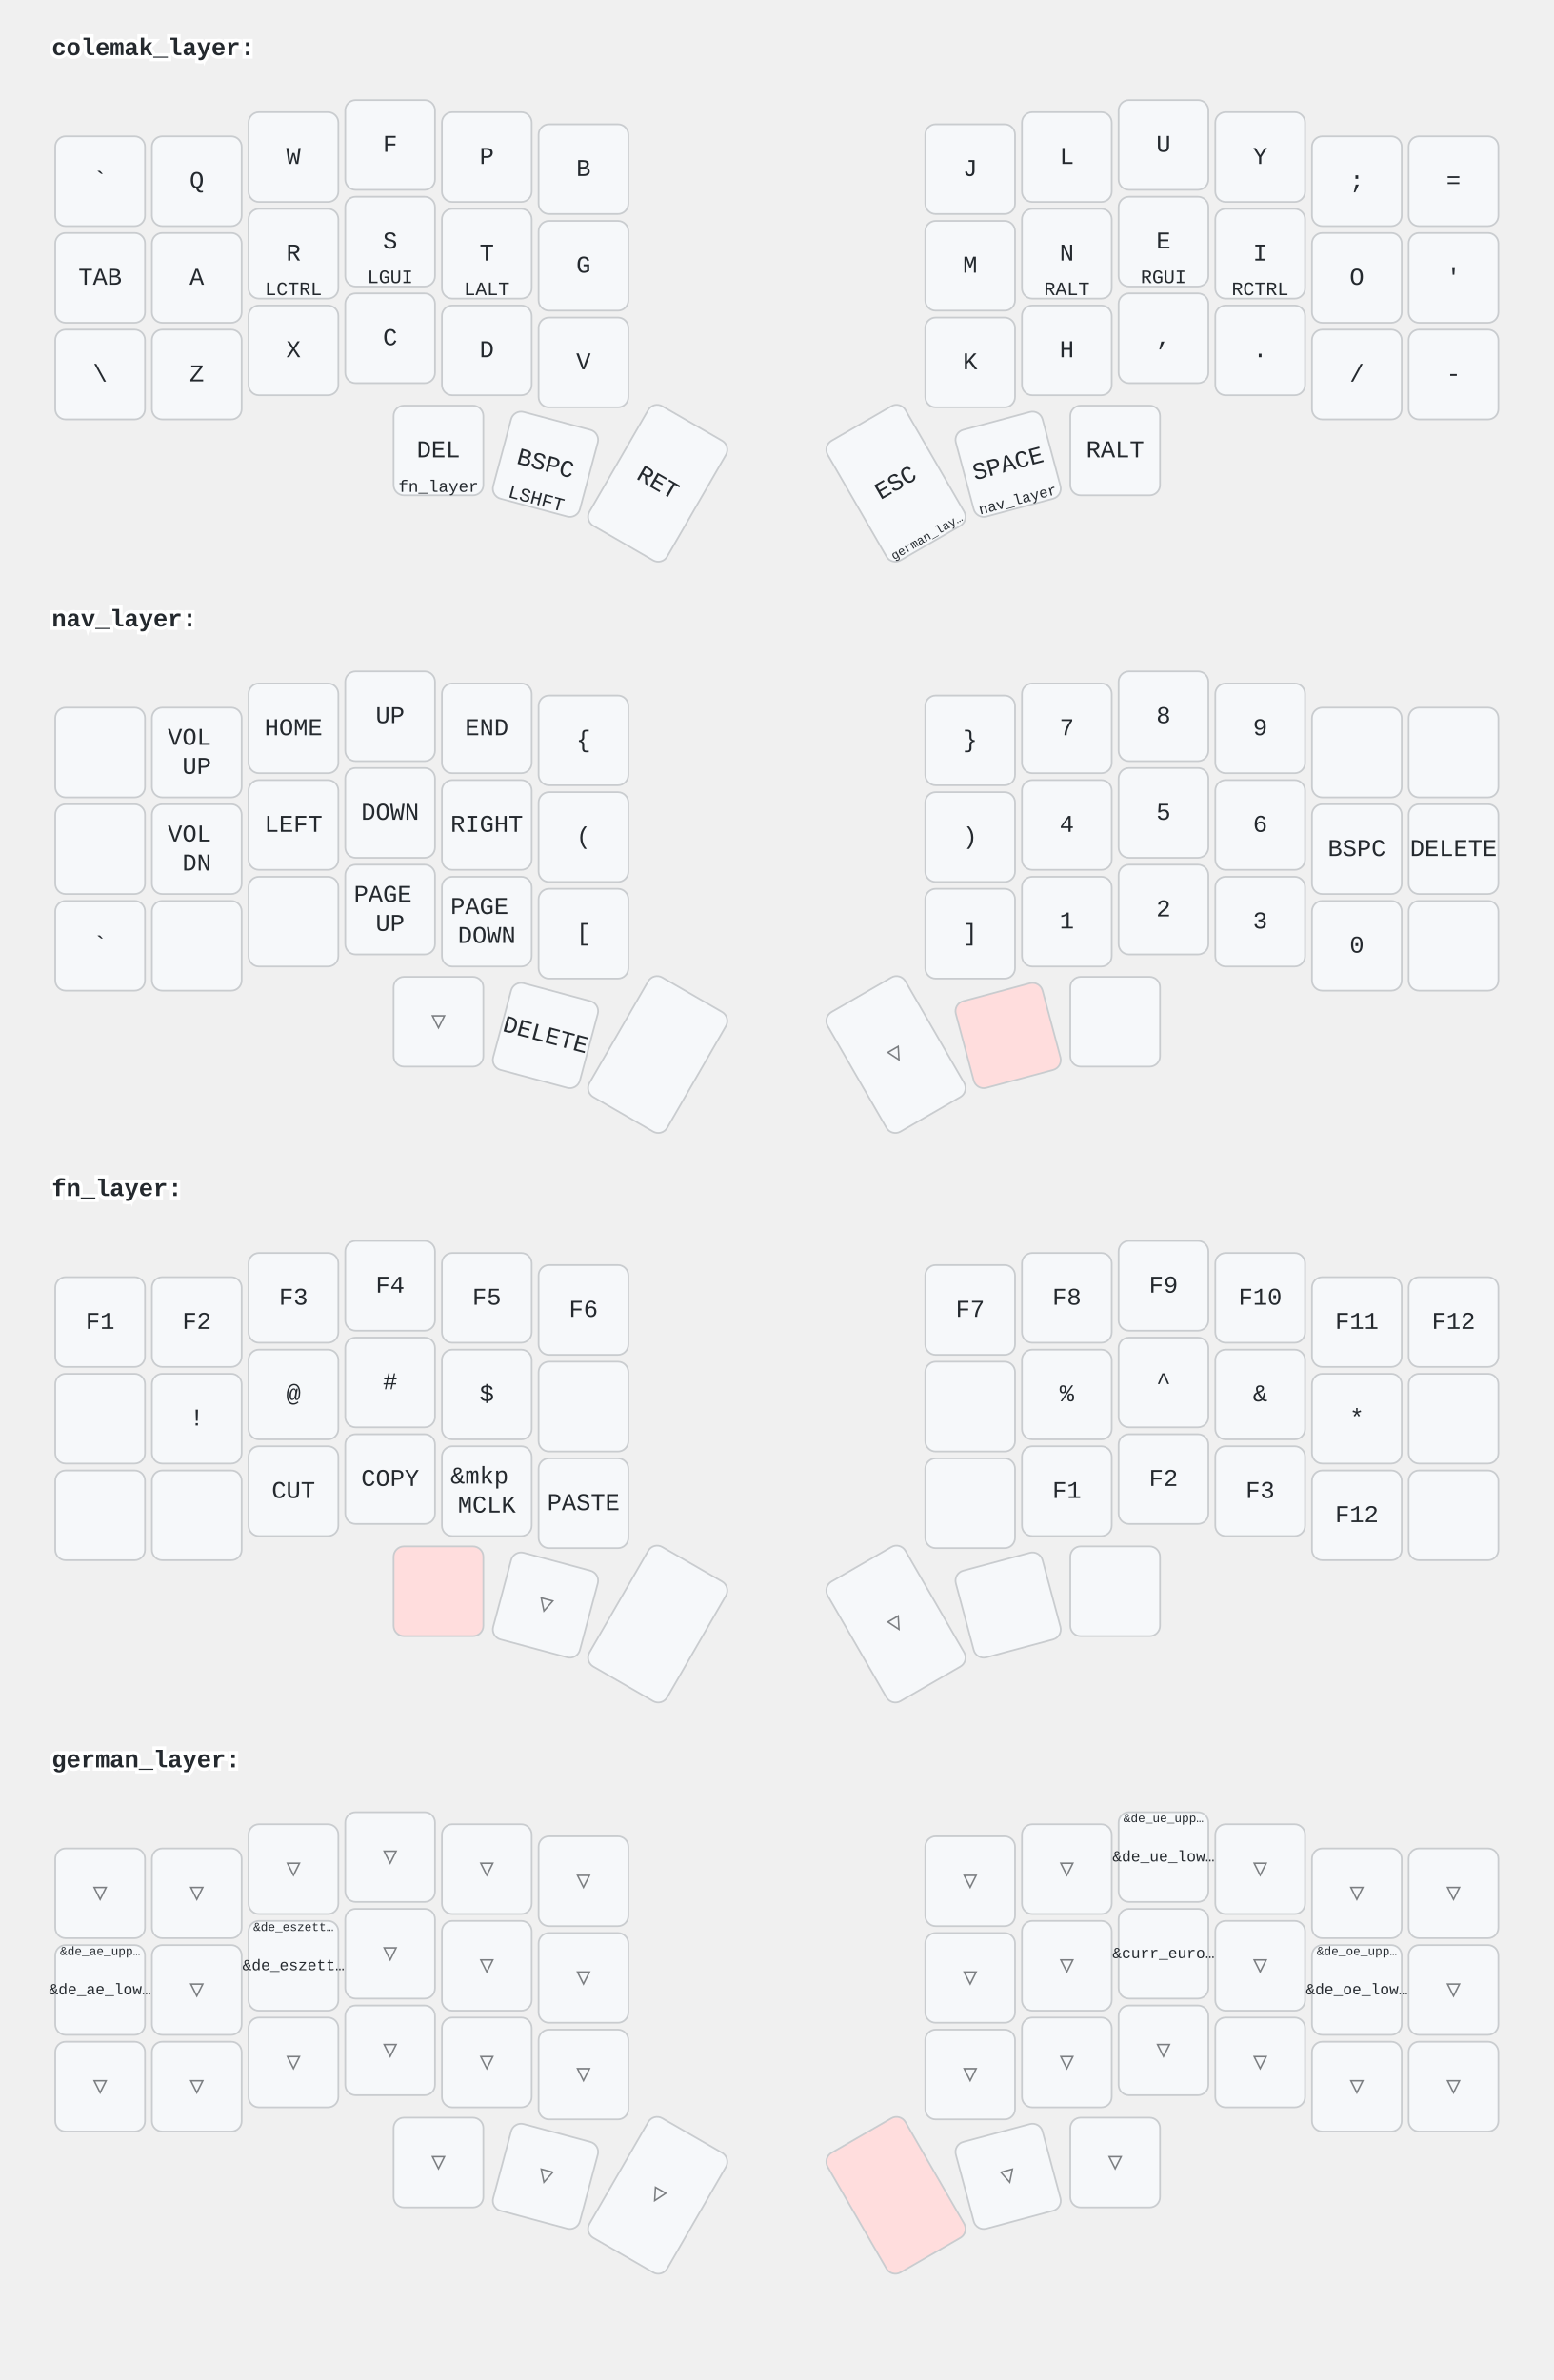
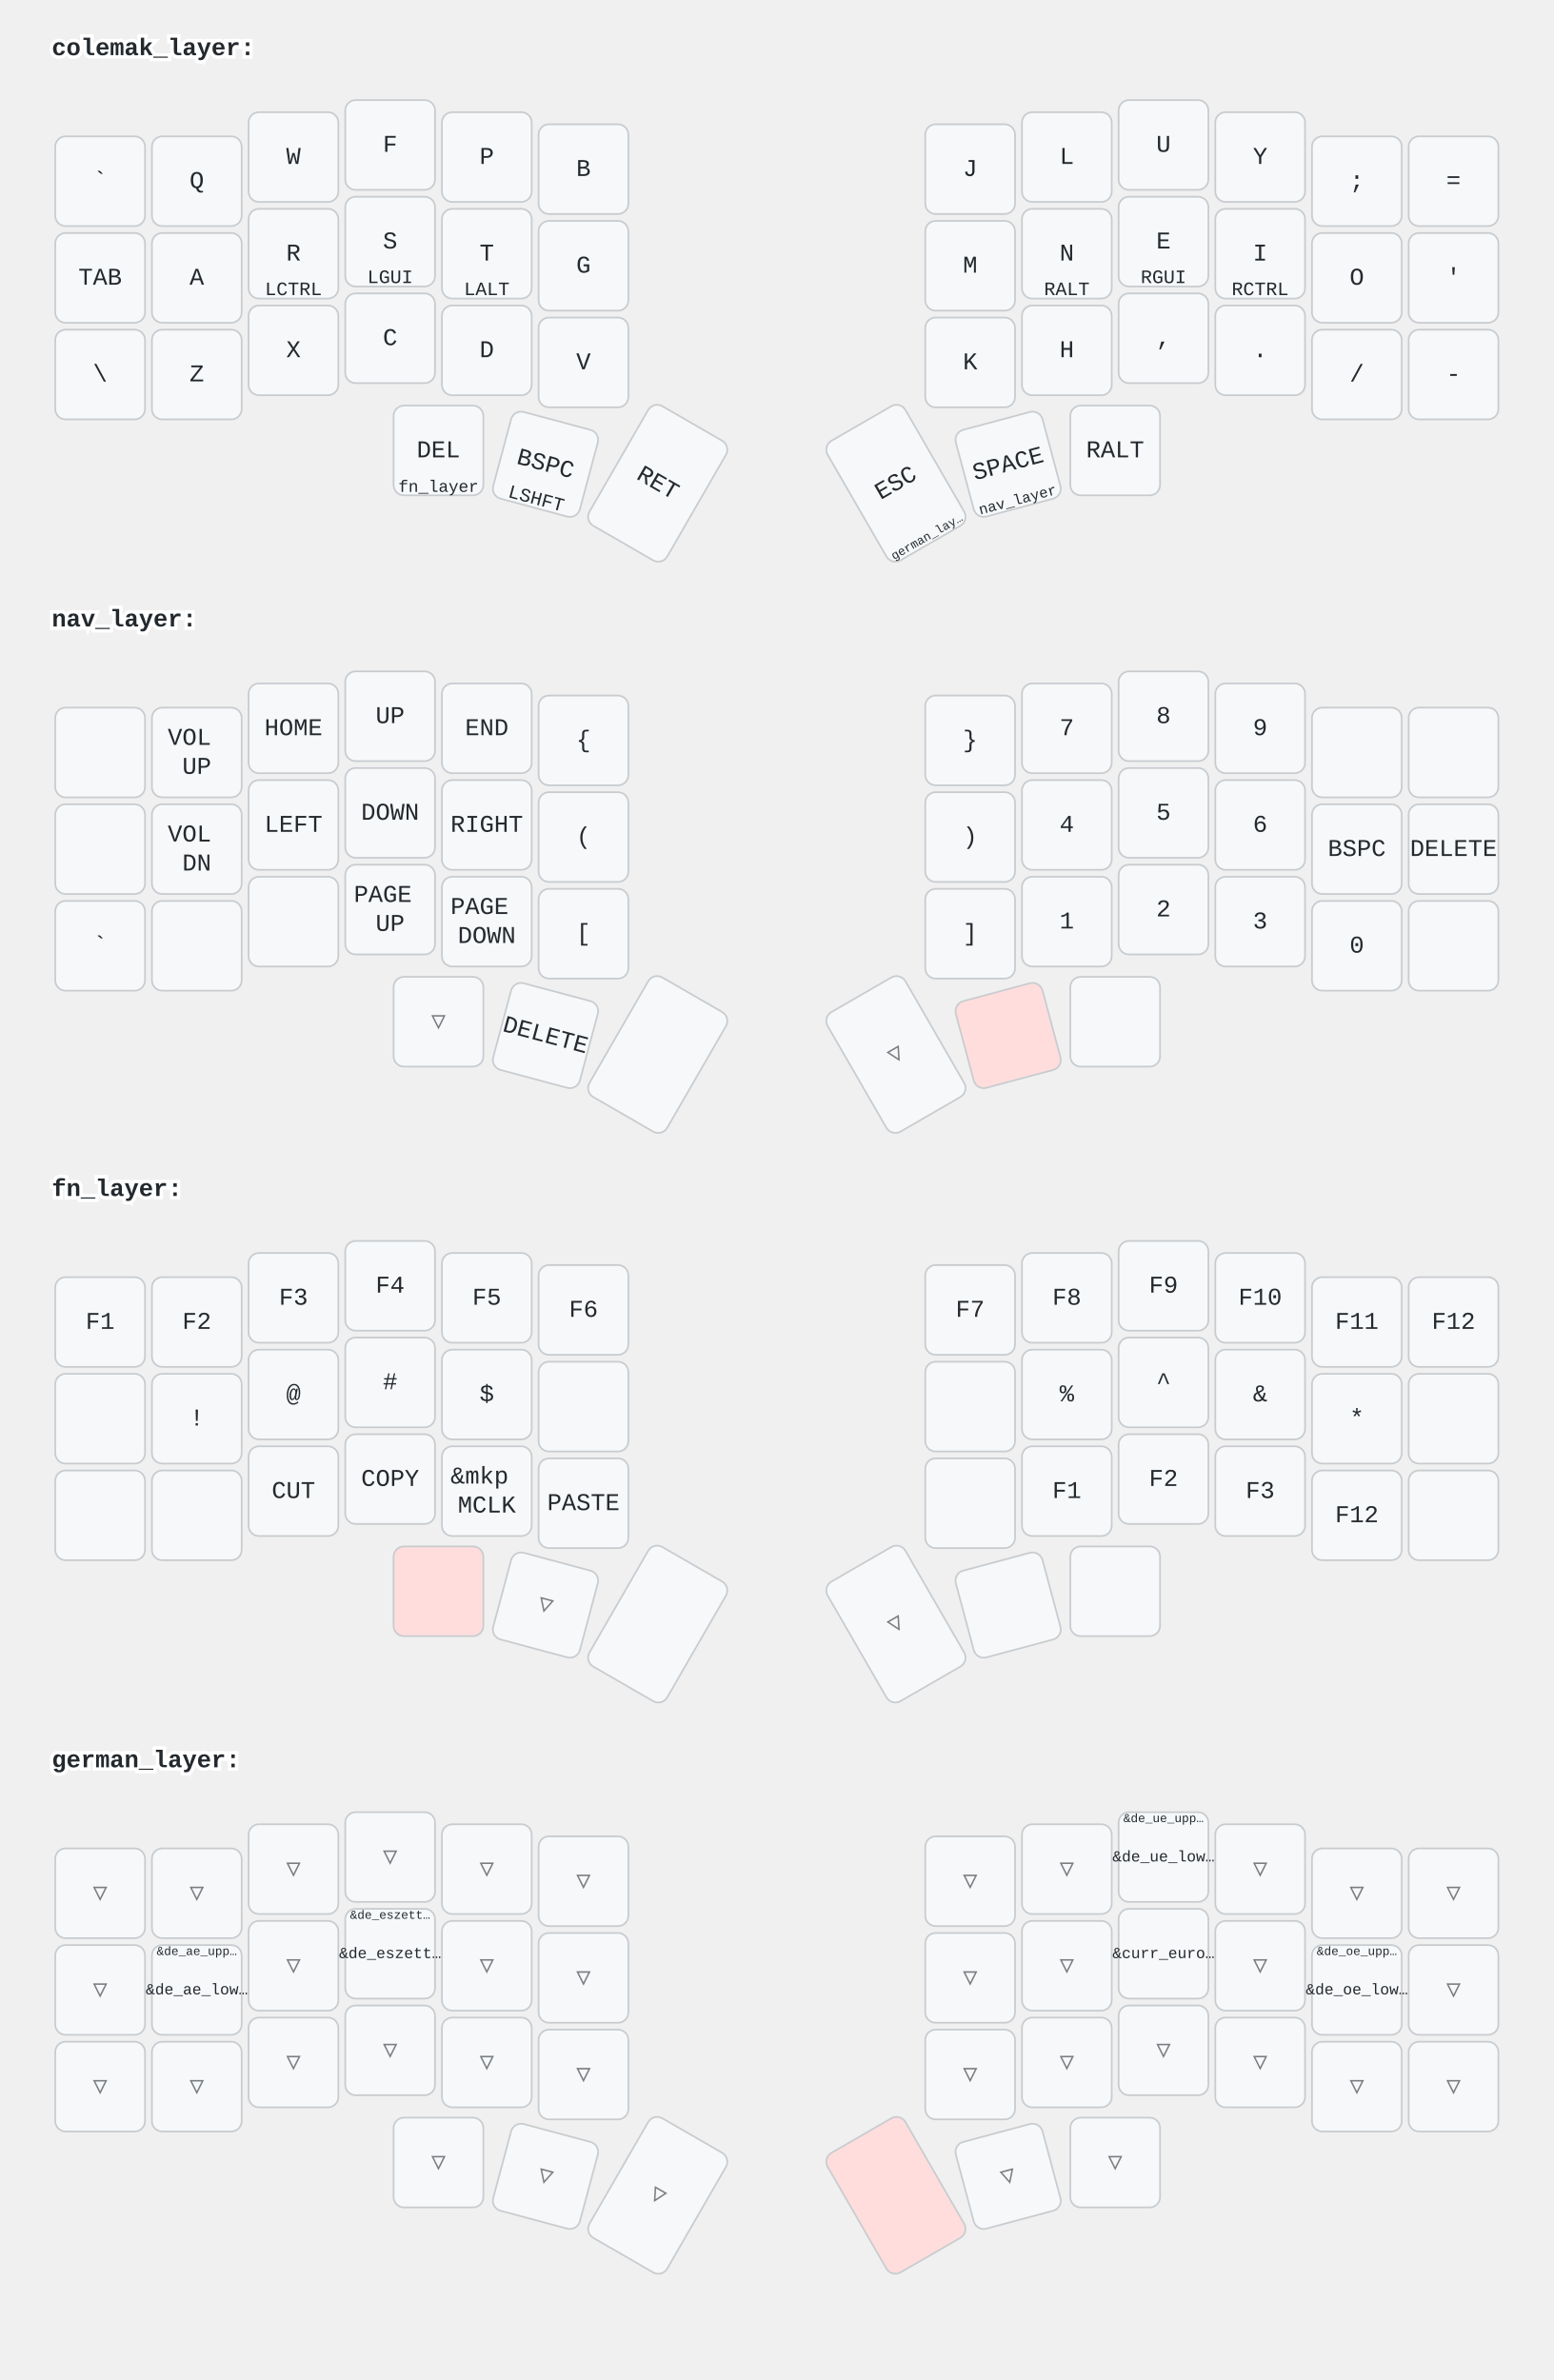
<svg xmlns="http://www.w3.org/2000/svg" width="900" height="1379" viewBox="0 0 900 1379" class="keymap">
  <style>/* inherit to force styles through use tags */
svg path {
    fill: inherit;
}

/* font and background color specifications */
svg.keymap {
    font-family: SFMono-Regular,Consolas,Liberation Mono,Menlo,monospace;
    font-size: 14px;
    font-kerning: normal;
    text-rendering: optimizeLegibility;
    fill: #24292e;
}

/* default key styling */
rect.key {
    fill: #f6f8fa;
}

rect.key, rect.combo {
    stroke: #c9cccf;
    stroke-width: 1;
}

/* default key side styling, only used is draw_key_sides is set */
rect.side {
    filter: brightness(90%);
}

/* color accent for combo boxes */
rect.combo, rect.combo-separate {
    fill: #cdf;
}

/* color accent for held keys */
rect.held, rect.combo.held {
    fill: #fdd;
}

/* color accent for ghost (optional) keys */
rect.ghost, rect.combo.ghost {
    stroke-dasharray: 4, 4;
    stroke-width: 2;
}

text {
    text-anchor: middle;
    dominant-baseline: middle;
}

/* styling for layer labels */
text.label {
    font-weight: bold;
    text-anchor: start;
    stroke: white;
    stroke-width: 4;
    paint-order: stroke;
}

/* styling for optional footer */
text.footer {
    text-anchor: end;
    dominant-baseline: auto;
    stroke: white;
    stroke-width: 4;
    paint-order: stroke;
}

/* styling for combo tap, and key hold/shifted label text */
text.combo, text.hold, text.shifted {
    font-size: 11px;
}

text.hold {
    text-anchor: middle;
    dominant-baseline: auto;
}

text.shifted {
    text-anchor: middle;
    dominant-baseline: hanging;
}

text.layer-activator {
    text-decoration: underline;
}

/* styling for hold/shifted label text in combo box */
text.combo.hold, text.combo.shifted {
    font-size: 8px;
}

/* lighter symbol for transparent keys */
text.trans {
    fill: #7b7e81;
}

/* styling for combo dendrons */
path.combo {
    stroke-width: 1;
    stroke: gray;
    fill: none;
}

/* Start Tabler Icons Cleanup */
/* cannot use height/width with glyphs */
.icon-tabler &gt; path {
    fill: inherit;
    stroke: inherit;
    stroke-width: 2;
}
/* hide tabler's default box */
.icon-tabler &gt; path[stroke="none"][fill="none"] {
    visibility: hidden;
}
/* End Tabler Icons Cleanup */
</style>
  <g transform="translate(30, 0)" class="layer-colemak_layer">
    <text x="0" y="28" class="label" id="colemak_layer">colemak_layer:</text>
    <g transform="translate(0, 56)">
      <g transform="translate(28, 49)" class="key keypos-0">
        <rect rx="6" ry="6" x="-26" y="-26" width="52" height="52" class="key" />
        <text x="0" y="0" class="key tap">`</text>
      </g>
      <g transform="translate(84, 49)" class="key keypos-1">
        <rect rx="6" ry="6" x="-26" y="-26" width="52" height="52" class="key" />
        <text x="0" y="0" class="key tap">Q</text>
      </g>
      <g transform="translate(140, 35)" class="key keypos-2">
        <rect rx="6" ry="6" x="-26" y="-26" width="52" height="52" class="key" />
        <text x="0" y="0" class="key tap">W</text>
      </g>
      <g transform="translate(196, 28)" class="key keypos-3">
        <rect rx="6" ry="6" x="-26" y="-26" width="52" height="52" class="key" />
        <text x="0" y="0" class="key tap">F</text>
      </g>
      <g transform="translate(252, 35)" class="key keypos-4">
        <rect rx="6" ry="6" x="-26" y="-26" width="52" height="52" class="key" />
        <text x="0" y="0" class="key tap">P</text>
      </g>
      <g transform="translate(308, 42)" class="key keypos-5">
        <rect rx="6" ry="6" x="-26" y="-26" width="52" height="52" class="key" />
        <text x="0" y="0" class="key tap">B</text>
      </g>
      <g transform="translate(532, 42)" class="key keypos-6">
        <rect rx="6" ry="6" x="-26" y="-26" width="52" height="52" class="key" />
        <text x="0" y="0" class="key tap">J</text>
      </g>
      <g transform="translate(588, 35)" class="key keypos-7">
        <rect rx="6" ry="6" x="-26" y="-26" width="52" height="52" class="key" />
        <text x="0" y="0" class="key tap">L</text>
      </g>
      <g transform="translate(644, 28)" class="key keypos-8">
        <rect rx="6" ry="6" x="-26" y="-26" width="52" height="52" class="key" />
        <text x="0" y="0" class="key tap">U</text>
      </g>
      <g transform="translate(700, 35)" class="key keypos-9">
        <rect rx="6" ry="6" x="-26" y="-26" width="52" height="52" class="key" />
        <text x="0" y="0" class="key tap">Y</text>
      </g>
      <g transform="translate(756, 49)" class="key keypos-10">
        <rect rx="6" ry="6" x="-26" y="-26" width="52" height="52" class="key" />
        <text x="0" y="0" class="key tap">;</text>
      </g>
      <g transform="translate(812, 49)" class="key keypos-11">
        <rect rx="6" ry="6" x="-26" y="-26" width="52" height="52" class="key" />
        <text x="0" y="0" class="key tap">=</text>
      </g>
      <g transform="translate(28, 105)" class="key keypos-12">
        <rect rx="6" ry="6" x="-26" y="-26" width="52" height="52" class="key" />
        <text x="0" y="0" class="key tap">TAB</text>
      </g>
      <g transform="translate(84, 105)" class="key keypos-13">
        <rect rx="6" ry="6" x="-26" y="-26" width="52" height="52" class="key" />
        <text x="0" y="0" class="key tap">A</text>
      </g>
      <g transform="translate(140, 91)" class="key keypos-14">
        <rect rx="6" ry="6" x="-26" y="-26" width="52" height="52" class="key" />
        <text x="0" y="0" class="key tap">R</text>
        <text x="0" y="24" class="key hold">LCTRL</text>
      </g>
      <g transform="translate(196, 84)" class="key keypos-15">
        <rect rx="6" ry="6" x="-26" y="-26" width="52" height="52" class="key" />
        <text x="0" y="0" class="key tap">S</text>
        <text x="0" y="24" class="key hold">LGUI</text>
      </g>
      <g transform="translate(252, 91)" class="key keypos-16">
        <rect rx="6" ry="6" x="-26" y="-26" width="52" height="52" class="key" />
        <text x="0" y="0" class="key tap">T</text>
        <text x="0" y="24" class="key hold">LALT</text>
      </g>
      <g transform="translate(308, 98)" class="key keypos-17">
        <rect rx="6" ry="6" x="-26" y="-26" width="52" height="52" class="key" />
        <text x="0" y="0" class="key tap">G</text>
      </g>
      <g transform="translate(532, 98)" class="key keypos-18">
        <rect rx="6" ry="6" x="-26" y="-26" width="52" height="52" class="key" />
        <text x="0" y="0" class="key tap">M</text>
      </g>
      <g transform="translate(588, 91)" class="key keypos-19">
        <rect rx="6" ry="6" x="-26" y="-26" width="52" height="52" class="key" />
        <text x="0" y="0" class="key tap">N</text>
        <text x="0" y="24" class="key hold">RALT</text>
      </g>
      <g transform="translate(644, 84)" class="key keypos-20">
        <rect rx="6" ry="6" x="-26" y="-26" width="52" height="52" class="key" />
        <text x="0" y="0" class="key tap">E</text>
        <text x="0" y="24" class="key hold">RGUI</text>
      </g>
      <g transform="translate(700, 91)" class="key keypos-21">
        <rect rx="6" ry="6" x="-26" y="-26" width="52" height="52" class="key" />
        <text x="0" y="0" class="key tap">I</text>
        <text x="0" y="24" class="key hold">RCTRL</text>
      </g>
      <g transform="translate(756, 105)" class="key keypos-22">
        <rect rx="6" ry="6" x="-26" y="-26" width="52" height="52" class="key" />
        <text x="0" y="0" class="key tap">O</text>
      </g>
      <g transform="translate(812, 105)" class="key keypos-23">
        <rect rx="6" ry="6" x="-26" y="-26" width="52" height="52" class="key" />
        <text x="0" y="0" class="key tap">'</text>
      </g>
      <g transform="translate(28, 161)" class="key keypos-24">
        <rect rx="6" ry="6" x="-26" y="-26" width="52" height="52" class="key" />
        <text x="0" y="0" class="key tap">\</text>
      </g>
      <g transform="translate(84, 161)" class="key keypos-25">
        <rect rx="6" ry="6" x="-26" y="-26" width="52" height="52" class="key" />
        <text x="0" y="0" class="key tap">Z</text>
      </g>
      <g transform="translate(140, 147)" class="key keypos-26">
        <rect rx="6" ry="6" x="-26" y="-26" width="52" height="52" class="key" />
        <text x="0" y="0" class="key tap">X</text>
      </g>
      <g transform="translate(196, 140)" class="key keypos-27">
        <rect rx="6" ry="6" x="-26" y="-26" width="52" height="52" class="key" />
        <text x="0" y="0" class="key tap">C</text>
      </g>
      <g transform="translate(252, 147)" class="key keypos-28">
        <rect rx="6" ry="6" x="-26" y="-26" width="52" height="52" class="key" />
        <text x="0" y="0" class="key tap">D</text>
      </g>
      <g transform="translate(308, 154)" class="key keypos-29">
        <rect rx="6" ry="6" x="-26" y="-26" width="52" height="52" class="key" />
        <text x="0" y="0" class="key tap">V</text>
      </g>
      <g transform="translate(532, 154)" class="key keypos-30">
        <rect rx="6" ry="6" x="-26" y="-26" width="52" height="52" class="key" />
        <text x="0" y="0" class="key tap">K</text>
      </g>
      <g transform="translate(588, 147)" class="key keypos-31">
        <rect rx="6" ry="6" x="-26" y="-26" width="52" height="52" class="key" />
        <text x="0" y="0" class="key tap">H</text>
      </g>
      <g transform="translate(644, 140)" class="key keypos-32">
        <rect rx="6" ry="6" x="-26" y="-26" width="52" height="52" class="key" />
        <text x="0" y="0" class="key tap">,</text>
      </g>
      <g transform="translate(700, 147)" class="key keypos-33">
        <rect rx="6" ry="6" x="-26" y="-26" width="52" height="52" class="key" />
        <text x="0" y="0" class="key tap">.</text>
      </g>
      <g transform="translate(756, 161)" class="key keypos-34">
        <rect rx="6" ry="6" x="-26" y="-26" width="52" height="52" class="key" />
        <text x="0" y="0" class="key tap">/</text>
      </g>
      <g transform="translate(812, 161)" class="key keypos-35">
        <rect rx="6" ry="6" x="-26" y="-26" width="52" height="52" class="key" />
        <text x="0" y="0" class="key tap">-</text>
      </g>
      <g transform="translate(224, 205)" class="key keypos-36">
        <rect rx="6" ry="6" x="-26" y="-26" width="52" height="52" class="key" />
        <text x="0" y="0" class="key tap">DEL</text>
        <a href="#fn_layer">
          <text x="0" y="24" class="key hold layer-activator">
            <tspan style="font-size: 88%">fn_layer</tspan>
          </text>
        </a>
      </g>
      <g transform="translate(286, 213) rotate(15.0)" class="key keypos-37">
        <rect rx="6" ry="6" x="-26" y="-26" width="52" height="52" class="key" />
        <text x="0" y="0" class="key tap">BSPC</text>
        <text x="0" y="24" class="key hold">LSHFT</text>
      </g>
      <g transform="translate(351, 224) rotate(30.0)" class="key keypos-38">
        <rect rx="6" ry="6" x="-26" y="-40" width="52" height="80" class="key" />
        <text x="0" y="0" class="key tap">RET</text>
      </g>
      <g transform="translate(489, 224) rotate(-30.0)" class="key keypos-39">
        <rect rx="6" ry="6" x="-26" y="-40" width="52" height="80" class="key" />
        <text x="0" y="0" class="key tap">ESC</text>
        <a href="#german_layer">
          <text x="0" y="38" class="key hold layer-activator">
            <tspan style="font-size: 64%">german_lay…</tspan>
          </text>
        </a>
      </g>
      <g transform="translate(554, 213) rotate(-15.0)" class="key keypos-40">
        <rect rx="6" ry="6" x="-26" y="-26" width="52" height="52" class="key" />
        <text x="0" y="0" class="key tap">SPACE</text>
        <a href="#nav_layer">
          <text x="0" y="24" class="key hold layer-activator">
            <tspan style="font-size: 78%">nav_layer</tspan>
          </text>
        </a>
      </g>
      <g transform="translate(616, 205)" class="key keypos-41">
        <rect rx="6" ry="6" x="-26" y="-26" width="52" height="52" class="key" />
        <text x="0" y="0" class="key tap">RALT</text>
      </g>
    </g>
  </g>
  <g transform="translate(30, 331)" class="layer-nav_layer">
    <text x="0" y="28" class="label" id="nav_layer">nav_layer:</text>
    <g transform="translate(0, 56)">
      <g transform="translate(28, 49)" class="key keypos-0">
        <rect rx="6" ry="6" x="-26" y="-26" width="52" height="52" class="key" />
      </g>
      <g transform="translate(84, 49)" class="key keypos-1">
        <rect rx="6" ry="6" x="-26" y="-26" width="52" height="52" class="key" />
        <text x="0" y="0" class="key tap">
          <tspan x="0" dy="-0.6em">VOL</tspan>
          <tspan x="0" dy="1.2em">UP</tspan>
        </text>
      </g>
      <g transform="translate(140, 35)" class="key keypos-2">
        <rect rx="6" ry="6" x="-26" y="-26" width="52" height="52" class="key" />
        <text x="0" y="0" class="key tap">HOME</text>
      </g>
      <g transform="translate(196, 28)" class="key keypos-3">
        <rect rx="6" ry="6" x="-26" y="-26" width="52" height="52" class="key" />
        <text x="0" y="0" class="key tap">UP</text>
      </g>
      <g transform="translate(252, 35)" class="key keypos-4">
        <rect rx="6" ry="6" x="-26" y="-26" width="52" height="52" class="key" />
        <text x="0" y="0" class="key tap">END</text>
      </g>
      <g transform="translate(308, 42)" class="key keypos-5">
        <rect rx="6" ry="6" x="-26" y="-26" width="52" height="52" class="key" />
        <text x="0" y="0" class="key tap">{</text>
      </g>
      <g transform="translate(532, 42)" class="key keypos-6">
        <rect rx="6" ry="6" x="-26" y="-26" width="52" height="52" class="key" />
        <text x="0" y="0" class="key tap">}</text>
      </g>
      <g transform="translate(588, 35)" class="key keypos-7">
        <rect rx="6" ry="6" x="-26" y="-26" width="52" height="52" class="key" />
        <text x="0" y="0" class="key tap">7</text>
      </g>
      <g transform="translate(644, 28)" class="key keypos-8">
        <rect rx="6" ry="6" x="-26" y="-26" width="52" height="52" class="key" />
        <text x="0" y="0" class="key tap">8</text>
      </g>
      <g transform="translate(700, 35)" class="key keypos-9">
        <rect rx="6" ry="6" x="-26" y="-26" width="52" height="52" class="key" />
        <text x="0" y="0" class="key tap">9</text>
      </g>
      <g transform="translate(756, 49)" class="key keypos-10">
        <rect rx="6" ry="6" x="-26" y="-26" width="52" height="52" class="key" />
      </g>
      <g transform="translate(812, 49)" class="key keypos-11">
        <rect rx="6" ry="6" x="-26" y="-26" width="52" height="52" class="key" />
      </g>
      <g transform="translate(28, 105)" class="key keypos-12">
        <rect rx="6" ry="6" x="-26" y="-26" width="52" height="52" class="key" />
      </g>
      <g transform="translate(84, 105)" class="key keypos-13">
        <rect rx="6" ry="6" x="-26" y="-26" width="52" height="52" class="key" />
        <text x="0" y="0" class="key tap">
          <tspan x="0" dy="-0.6em">VOL</tspan>
          <tspan x="0" dy="1.2em">DN</tspan>
        </text>
      </g>
      <g transform="translate(140, 91)" class="key keypos-14">
        <rect rx="6" ry="6" x="-26" y="-26" width="52" height="52" class="key" />
        <text x="0" y="0" class="key tap">LEFT</text>
      </g>
      <g transform="translate(196, 84)" class="key keypos-15">
        <rect rx="6" ry="6" x="-26" y="-26" width="52" height="52" class="key" />
        <text x="0" y="0" class="key tap">DOWN</text>
      </g>
      <g transform="translate(252, 91)" class="key keypos-16">
        <rect rx="6" ry="6" x="-26" y="-26" width="52" height="52" class="key" />
        <text x="0" y="0" class="key tap">RIGHT</text>
      </g>
      <g transform="translate(308, 98)" class="key keypos-17">
        <rect rx="6" ry="6" x="-26" y="-26" width="52" height="52" class="key" />
        <text x="0" y="0" class="key tap">(</text>
      </g>
      <g transform="translate(532, 98)" class="key keypos-18">
        <rect rx="6" ry="6" x="-26" y="-26" width="52" height="52" class="key" />
        <text x="0" y="0" class="key tap">)</text>
      </g>
      <g transform="translate(588, 91)" class="key keypos-19">
        <rect rx="6" ry="6" x="-26" y="-26" width="52" height="52" class="key" />
        <text x="0" y="0" class="key tap">4</text>
      </g>
      <g transform="translate(644, 84)" class="key keypos-20">
        <rect rx="6" ry="6" x="-26" y="-26" width="52" height="52" class="key" />
        <text x="0" y="0" class="key tap">5</text>
      </g>
      <g transform="translate(700, 91)" class="key keypos-21">
        <rect rx="6" ry="6" x="-26" y="-26" width="52" height="52" class="key" />
        <text x="0" y="0" class="key tap">6</text>
      </g>
      <g transform="translate(756, 105)" class="key keypos-22">
        <rect rx="6" ry="6" x="-26" y="-26" width="52" height="52" class="key" />
        <text x="0" y="0" class="key tap">BSPC</text>
      </g>
      <g transform="translate(812, 105)" class="key keypos-23">
        <rect rx="6" ry="6" x="-26" y="-26" width="52" height="52" class="key" />
        <text x="0" y="0" class="key tap">DELETE</text>
      </g>
      <g transform="translate(28, 161)" class="key keypos-24">
        <rect rx="6" ry="6" x="-26" y="-26" width="52" height="52" class="key" />
        <text x="0" y="0" class="key tap">`</text>
      </g>
      <g transform="translate(84, 161)" class="key keypos-25">
        <rect rx="6" ry="6" x="-26" y="-26" width="52" height="52" class="key" />
      </g>
      <g transform="translate(140, 147)" class="key keypos-26">
        <rect rx="6" ry="6" x="-26" y="-26" width="52" height="52" class="key" />
      </g>
      <g transform="translate(196, 140)" class="key keypos-27">
        <rect rx="6" ry="6" x="-26" y="-26" width="52" height="52" class="key" />
        <text x="0" y="0" class="key tap">
          <tspan x="0" dy="-0.6em">PAGE</tspan>
          <tspan x="0" dy="1.2em">UP</tspan>
        </text>
      </g>
      <g transform="translate(252, 147)" class="key keypos-28">
        <rect rx="6" ry="6" x="-26" y="-26" width="52" height="52" class="key" />
        <text x="0" y="0" class="key tap">
          <tspan x="0" dy="-0.6em">PAGE</tspan>
          <tspan x="0" dy="1.2em">DOWN</tspan>
        </text>
      </g>
      <g transform="translate(308, 154)" class="key keypos-29">
        <rect rx="6" ry="6" x="-26" y="-26" width="52" height="52" class="key" />
        <text x="0" y="0" class="key tap">[</text>
      </g>
      <g transform="translate(532, 154)" class="key keypos-30">
        <rect rx="6" ry="6" x="-26" y="-26" width="52" height="52" class="key" />
        <text x="0" y="0" class="key tap">]</text>
      </g>
      <g transform="translate(588, 147)" class="key keypos-31">
        <rect rx="6" ry="6" x="-26" y="-26" width="52" height="52" class="key" />
        <text x="0" y="0" class="key tap">1</text>
      </g>
      <g transform="translate(644, 140)" class="key keypos-32">
        <rect rx="6" ry="6" x="-26" y="-26" width="52" height="52" class="key" />
        <text x="0" y="0" class="key tap">2</text>
      </g>
      <g transform="translate(700, 147)" class="key keypos-33">
        <rect rx="6" ry="6" x="-26" y="-26" width="52" height="52" class="key" />
        <text x="0" y="0" class="key tap">3</text>
      </g>
      <g transform="translate(756, 161)" class="key keypos-34">
        <rect rx="6" ry="6" x="-26" y="-26" width="52" height="52" class="key" />
        <text x="0" y="0" class="key tap">0</text>
      </g>
      <g transform="translate(812, 161)" class="key keypos-35">
        <rect rx="6" ry="6" x="-26" y="-26" width="52" height="52" class="key" />
      </g>
      <g transform="translate(224, 205)" class="key trans keypos-36">
        <rect rx="6" ry="6" x="-26" y="-26" width="52" height="52" class="key trans" />
        <text x="0" y="0" class="key trans tap">▽</text>
      </g>
      <g transform="translate(286, 213) rotate(15.0)" class="key keypos-37">
        <rect rx="6" ry="6" x="-26" y="-26" width="52" height="52" class="key" />
        <text x="0" y="0" class="key tap">DELETE</text>
      </g>
      <g transform="translate(351, 224) rotate(30.0)" class="key keypos-38">
        <rect rx="6" ry="6" x="-26" y="-40" width="52" height="80" class="key" />
      </g>
      <g transform="translate(489, 224) rotate(-30.0)" class="key trans keypos-39">
        <rect rx="6" ry="6" x="-26" y="-40" width="52" height="80" class="key trans" />
        <text x="0" y="0" class="key trans tap">▽</text>
      </g>
      <g transform="translate(554, 213) rotate(-15.0)" class="key held keypos-40">
        <rect rx="6" ry="6" x="-26" y="-26" width="52" height="52" class="key held" />
      </g>
      <g transform="translate(616, 205)" class="key keypos-41">
        <rect rx="6" ry="6" x="-26" y="-26" width="52" height="52" class="key" />
      </g>
    </g>
  </g>
  <g transform="translate(30, 661)" class="layer-fn_layer">
    <text x="0" y="28" class="label" id="fn_layer">fn_layer:</text>
    <g transform="translate(0, 56)">
      <g transform="translate(28, 49)" class="key keypos-0">
        <rect rx="6" ry="6" x="-26" y="-26" width="52" height="52" class="key" />
        <text x="0" y="0" class="key tap">F1</text>
      </g>
      <g transform="translate(84, 49)" class="key keypos-1">
        <rect rx="6" ry="6" x="-26" y="-26" width="52" height="52" class="key" />
        <text x="0" y="0" class="key tap">F2</text>
      </g>
      <g transform="translate(140, 35)" class="key keypos-2">
        <rect rx="6" ry="6" x="-26" y="-26" width="52" height="52" class="key" />
        <text x="0" y="0" class="key tap">F3</text>
      </g>
      <g transform="translate(196, 28)" class="key keypos-3">
        <rect rx="6" ry="6" x="-26" y="-26" width="52" height="52" class="key" />
        <text x="0" y="0" class="key tap">F4</text>
      </g>
      <g transform="translate(252, 35)" class="key keypos-4">
        <rect rx="6" ry="6" x="-26" y="-26" width="52" height="52" class="key" />
        <text x="0" y="0" class="key tap">F5</text>
      </g>
      <g transform="translate(308, 42)" class="key keypos-5">
        <rect rx="6" ry="6" x="-26" y="-26" width="52" height="52" class="key" />
        <text x="0" y="0" class="key tap">F6</text>
      </g>
      <g transform="translate(532, 42)" class="key keypos-6">
        <rect rx="6" ry="6" x="-26" y="-26" width="52" height="52" class="key" />
        <text x="0" y="0" class="key tap">F7</text>
      </g>
      <g transform="translate(588, 35)" class="key keypos-7">
        <rect rx="6" ry="6" x="-26" y="-26" width="52" height="52" class="key" />
        <text x="0" y="0" class="key tap">F8</text>
      </g>
      <g transform="translate(644, 28)" class="key keypos-8">
        <rect rx="6" ry="6" x="-26" y="-26" width="52" height="52" class="key" />
        <text x="0" y="0" class="key tap">F9</text>
      </g>
      <g transform="translate(700, 35)" class="key keypos-9">
        <rect rx="6" ry="6" x="-26" y="-26" width="52" height="52" class="key" />
        <text x="0" y="0" class="key tap">F10</text>
      </g>
      <g transform="translate(756, 49)" class="key keypos-10">
        <rect rx="6" ry="6" x="-26" y="-26" width="52" height="52" class="key" />
        <text x="0" y="0" class="key tap">F11</text>
      </g>
      <g transform="translate(812, 49)" class="key keypos-11">
        <rect rx="6" ry="6" x="-26" y="-26" width="52" height="52" class="key" />
        <text x="0" y="0" class="key tap">F12</text>
      </g>
      <g transform="translate(28, 105)" class="key keypos-12">
        <rect rx="6" ry="6" x="-26" y="-26" width="52" height="52" class="key" />
      </g>
      <g transform="translate(84, 105)" class="key keypos-13">
        <rect rx="6" ry="6" x="-26" y="-26" width="52" height="52" class="key" />
        <text x="0" y="0" class="key tap">!</text>
      </g>
      <g transform="translate(140, 91)" class="key keypos-14">
        <rect rx="6" ry="6" x="-26" y="-26" width="52" height="52" class="key" />
        <text x="0" y="0" class="key tap">@</text>
      </g>
      <g transform="translate(196, 84)" class="key keypos-15">
        <rect rx="6" ry="6" x="-26" y="-26" width="52" height="52" class="key" />
        <text x="0" y="0" class="key tap">#</text>
      </g>
      <g transform="translate(252, 91)" class="key keypos-16">
        <rect rx="6" ry="6" x="-26" y="-26" width="52" height="52" class="key" />
        <text x="0" y="0" class="key tap">$</text>
      </g>
      <g transform="translate(308, 98)" class="key keypos-17">
        <rect rx="6" ry="6" x="-26" y="-26" width="52" height="52" class="key" />
      </g>
      <g transform="translate(532, 98)" class="key keypos-18">
        <rect rx="6" ry="6" x="-26" y="-26" width="52" height="52" class="key" />
      </g>
      <g transform="translate(588, 91)" class="key keypos-19">
        <rect rx="6" ry="6" x="-26" y="-26" width="52" height="52" class="key" />
        <text x="0" y="0" class="key tap">%</text>
      </g>
      <g transform="translate(644, 84)" class="key keypos-20">
        <rect rx="6" ry="6" x="-26" y="-26" width="52" height="52" class="key" />
        <text x="0" y="0" class="key tap">^</text>
      </g>
      <g transform="translate(700, 91)" class="key keypos-21">
        <rect rx="6" ry="6" x="-26" y="-26" width="52" height="52" class="key" />
        <text x="0" y="0" class="key tap">&amp;</text>
      </g>
      <g transform="translate(756, 105)" class="key keypos-22">
        <rect rx="6" ry="6" x="-26" y="-26" width="52" height="52" class="key" />
        <text x="0" y="0" class="key tap">*</text>
      </g>
      <g transform="translate(812, 105)" class="key keypos-23">
        <rect rx="6" ry="6" x="-26" y="-26" width="52" height="52" class="key" />
      </g>
      <g transform="translate(28, 161)" class="key keypos-24">
        <rect rx="6" ry="6" x="-26" y="-26" width="52" height="52" class="key" />
      </g>
      <g transform="translate(84, 161)" class="key keypos-25">
        <rect rx="6" ry="6" x="-26" y="-26" width="52" height="52" class="key" />
      </g>
      <g transform="translate(140, 147)" class="key keypos-26">
        <rect rx="6" ry="6" x="-26" y="-26" width="52" height="52" class="key" />
        <text x="0" y="0" class="key tap">CUT</text>
      </g>
      <g transform="translate(196, 140)" class="key keypos-27">
        <rect rx="6" ry="6" x="-26" y="-26" width="52" height="52" class="key" />
        <text x="0" y="0" class="key tap">COPY</text>
      </g>
      <g transform="translate(252, 147)" class="key keypos-28">
        <rect rx="6" ry="6" x="-26" y="-26" width="52" height="52" class="key" />
        <text x="0" y="0" class="key tap">
          <tspan x="0" dy="-0.6em">&amp;mkp</tspan>
          <tspan x="0" dy="1.2em">MCLK</tspan>
        </text>
      </g>
      <g transform="translate(308, 154)" class="key keypos-29">
        <rect rx="6" ry="6" x="-26" y="-26" width="52" height="52" class="key" />
        <text x="0" y="0" class="key tap">PASTE</text>
      </g>
      <g transform="translate(532, 154)" class="key keypos-30">
        <rect rx="6" ry="6" x="-26" y="-26" width="52" height="52" class="key" />
      </g>
      <g transform="translate(588, 147)" class="key keypos-31">
        <rect rx="6" ry="6" x="-26" y="-26" width="52" height="52" class="key" />
        <text x="0" y="0" class="key tap">F1</text>
      </g>
      <g transform="translate(644, 140)" class="key keypos-32">
        <rect rx="6" ry="6" x="-26" y="-26" width="52" height="52" class="key" />
        <text x="0" y="0" class="key tap">F2</text>
      </g>
      <g transform="translate(700, 147)" class="key keypos-33">
        <rect rx="6" ry="6" x="-26" y="-26" width="52" height="52" class="key" />
        <text x="0" y="0" class="key tap">F3</text>
      </g>
      <g transform="translate(756, 161)" class="key keypos-34">
        <rect rx="6" ry="6" x="-26" y="-26" width="52" height="52" class="key" />
        <text x="0" y="0" class="key tap">F12</text>
      </g>
      <g transform="translate(812, 161)" class="key keypos-35">
        <rect rx="6" ry="6" x="-26" y="-26" width="52" height="52" class="key" />
      </g>
      <g transform="translate(224, 205)" class="key held keypos-36">
        <rect rx="6" ry="6" x="-26" y="-26" width="52" height="52" class="key held" />
      </g>
      <g transform="translate(286, 213) rotate(15.0)" class="key trans keypos-37">
        <rect rx="6" ry="6" x="-26" y="-26" width="52" height="52" class="key trans" />
        <text x="0" y="0" class="key trans tap">▽</text>
      </g>
      <g transform="translate(351, 224) rotate(30.0)" class="key keypos-38">
        <rect rx="6" ry="6" x="-26" y="-40" width="52" height="80" class="key" />
      </g>
      <g transform="translate(489, 224) rotate(-30.0)" class="key trans keypos-39">
        <rect rx="6" ry="6" x="-26" y="-40" width="52" height="80" class="key trans" />
        <text x="0" y="0" class="key trans tap">▽</text>
      </g>
      <g transform="translate(554, 213) rotate(-15.0)" class="key keypos-40">
        <rect rx="6" ry="6" x="-26" y="-26" width="52" height="52" class="key" />
      </g>
      <g transform="translate(616, 205)" class="key keypos-41">
        <rect rx="6" ry="6" x="-26" y="-26" width="52" height="52" class="key" />
      </g>
    </g>
  </g>
  <g transform="translate(30, 992)" class="layer-german_layer">
    <text x="0" y="28" class="label" id="german_layer">german_layer:</text>
    <g transform="translate(0, 56)">
      <g transform="translate(28, 49)" class="key trans keypos-0">
        <rect rx="6" ry="6" x="-26" y="-26" width="52" height="52" class="key trans" />
        <text x="0" y="0" class="key trans tap">▽</text>
      </g>
      <g transform="translate(84, 49)" class="key trans keypos-1">
        <rect rx="6" ry="6" x="-26" y="-26" width="52" height="52" class="key trans" />
        <text x="0" y="0" class="key trans tap">▽</text>
      </g>
      <g transform="translate(140, 35)" class="key trans keypos-2">
        <rect rx="6" ry="6" x="-26" y="-26" width="52" height="52" class="key trans" />
        <text x="0" y="0" class="key trans tap">▽</text>
      </g>
      <g transform="translate(196, 28)" class="key trans keypos-3">
        <rect rx="6" ry="6" x="-26" y="-26" width="52" height="52" class="key trans" />
        <text x="0" y="0" class="key trans tap">▽</text>
      </g>
      <g transform="translate(252, 35)" class="key trans keypos-4">
        <rect rx="6" ry="6" x="-26" y="-26" width="52" height="52" class="key trans" />
        <text x="0" y="0" class="key trans tap">▽</text>
      </g>
      <g transform="translate(308, 42)" class="key trans keypos-5">
        <rect rx="6" ry="6" x="-26" y="-26" width="52" height="52" class="key trans" />
        <text x="0" y="0" class="key trans tap">▽</text>
      </g>
      <g transform="translate(532, 42)" class="key trans keypos-6">
        <rect rx="6" ry="6" x="-26" y="-26" width="52" height="52" class="key trans" />
        <text x="0" y="0" class="key trans tap">▽</text>
      </g>
      <g transform="translate(588, 35)" class="key trans keypos-7">
        <rect rx="6" ry="6" x="-26" y="-26" width="52" height="52" class="key trans" />
        <text x="0" y="0" class="key trans tap">▽</text>
      </g>
      <g transform="translate(644, 28)" class="key keypos-8">
        <rect rx="6" ry="6" x="-26" y="-26" width="52" height="52" class="key" />
        <text x="0" y="0" class="key tap">
          <tspan style="font-size: 64%">&amp;de_ue_low…</tspan>
        </text>
        <text x="0" y="-24" class="key shifted">
          <tspan style="font-size: 64%">&amp;de_ue_upp…</tspan>
        </text>
      </g>
      <g transform="translate(700, 35)" class="key trans keypos-9">
        <rect rx="6" ry="6" x="-26" y="-26" width="52" height="52" class="key trans" />
        <text x="0" y="0" class="key trans tap">▽</text>
      </g>
      <g transform="translate(756, 49)" class="key trans keypos-10">
        <rect rx="6" ry="6" x="-26" y="-26" width="52" height="52" class="key trans" />
        <text x="0" y="0" class="key trans tap">▽</text>
      </g>
      <g transform="translate(812, 49)" class="key trans keypos-11">
        <rect rx="6" ry="6" x="-26" y="-26" width="52" height="52" class="key trans" />
        <text x="0" y="0" class="key trans tap">▽</text>
      </g>
-       <g transform="translate(28, 105)" class="key keypos-12">
+       <g transform="translate(28, 105)" class="key trans keypos-12">
+         <rect rx="6" ry="6" x="-26" y="-26" width="52" height="52" class="key trans" />
+         <text x="0" y="0" class="key trans tap">▽</text>
+       </g>
+       <g transform="translate(84, 105)" class="key keypos-13">
        <rect rx="6" ry="6" x="-26" y="-26" width="52" height="52" class="key" />
        <text x="0" y="0" class="key tap">
          <tspan style="font-size: 64%">&amp;de_ae_low…</tspan>
        </text>
        <text x="0" y="-24" class="key shifted">
          <tspan style="font-size: 64%">&amp;de_ae_upp…</tspan>
        </text>
      </g>
-       <g transform="translate(84, 105)" class="key trans keypos-13">
-         <rect rx="6" ry="6" x="-26" y="-26" width="52" height="52" class="key trans" />
-         <text x="0" y="0" class="key trans tap">▽</text>
-       </g>
-       <g transform="translate(140, 91)" class="key keypos-14">
+       <g transform="translate(140, 91)" class="key trans keypos-14">
+         <rect rx="6" ry="6" x="-26" y="-26" width="52" height="52" class="key trans" />
+         <text x="0" y="0" class="key trans tap">▽</text>
+       </g>
+       <g transform="translate(196, 84)" class="key keypos-15">
        <rect rx="6" ry="6" x="-26" y="-26" width="52" height="52" class="key" />
        <text x="0" y="0" class="key tap">
          <tspan style="font-size: 64%">&amp;de_eszett…</tspan>
        </text>
        <text x="0" y="-24" class="key shifted">
          <tspan style="font-size: 64%">&amp;de_eszett…</tspan>
        </text>
-       </g>
-       <g transform="translate(196, 84)" class="key trans keypos-15">
-         <rect rx="6" ry="6" x="-26" y="-26" width="52" height="52" class="key trans" />
-         <text x="0" y="0" class="key trans tap">▽</text>
      </g>
      <g transform="translate(252, 91)" class="key trans keypos-16">
        <rect rx="6" ry="6" x="-26" y="-26" width="52" height="52" class="key trans" />
        <text x="0" y="0" class="key trans tap">▽</text>
      </g>
      <g transform="translate(308, 98)" class="key trans keypos-17">
        <rect rx="6" ry="6" x="-26" y="-26" width="52" height="52" class="key trans" />
        <text x="0" y="0" class="key trans tap">▽</text>
      </g>
      <g transform="translate(532, 98)" class="key trans keypos-18">
        <rect rx="6" ry="6" x="-26" y="-26" width="52" height="52" class="key trans" />
        <text x="0" y="0" class="key trans tap">▽</text>
      </g>
      <g transform="translate(588, 91)" class="key trans keypos-19">
        <rect rx="6" ry="6" x="-26" y="-26" width="52" height="52" class="key trans" />
        <text x="0" y="0" class="key trans tap">▽</text>
      </g>
      <g transform="translate(644, 84)" class="key keypos-20">
        <rect rx="6" ry="6" x="-26" y="-26" width="52" height="52" class="key" />
        <text x="0" y="0" class="key tap">
          <tspan style="font-size: 64%">&amp;curr_euro…</tspan>
        </text>
      </g>
      <g transform="translate(700, 91)" class="key trans keypos-21">
        <rect rx="6" ry="6" x="-26" y="-26" width="52" height="52" class="key trans" />
        <text x="0" y="0" class="key trans tap">▽</text>
      </g>
      <g transform="translate(756, 105)" class="key keypos-22">
        <rect rx="6" ry="6" x="-26" y="-26" width="52" height="52" class="key" />
        <text x="0" y="0" class="key tap">
          <tspan style="font-size: 64%">&amp;de_oe_low…</tspan>
        </text>
        <text x="0" y="-24" class="key shifted">
          <tspan style="font-size: 64%">&amp;de_oe_upp…</tspan>
        </text>
      </g>
      <g transform="translate(812, 105)" class="key trans keypos-23">
        <rect rx="6" ry="6" x="-26" y="-26" width="52" height="52" class="key trans" />
        <text x="0" y="0" class="key trans tap">▽</text>
      </g>
      <g transform="translate(28, 161)" class="key trans keypos-24">
        <rect rx="6" ry="6" x="-26" y="-26" width="52" height="52" class="key trans" />
        <text x="0" y="0" class="key trans tap">▽</text>
      </g>
      <g transform="translate(84, 161)" class="key trans keypos-25">
        <rect rx="6" ry="6" x="-26" y="-26" width="52" height="52" class="key trans" />
        <text x="0" y="0" class="key trans tap">▽</text>
      </g>
      <g transform="translate(140, 147)" class="key trans keypos-26">
        <rect rx="6" ry="6" x="-26" y="-26" width="52" height="52" class="key trans" />
        <text x="0" y="0" class="key trans tap">▽</text>
      </g>
      <g transform="translate(196, 140)" class="key trans keypos-27">
        <rect rx="6" ry="6" x="-26" y="-26" width="52" height="52" class="key trans" />
        <text x="0" y="0" class="key trans tap">▽</text>
      </g>
      <g transform="translate(252, 147)" class="key trans keypos-28">
        <rect rx="6" ry="6" x="-26" y="-26" width="52" height="52" class="key trans" />
        <text x="0" y="0" class="key trans tap">▽</text>
      </g>
      <g transform="translate(308, 154)" class="key trans keypos-29">
        <rect rx="6" ry="6" x="-26" y="-26" width="52" height="52" class="key trans" />
        <text x="0" y="0" class="key trans tap">▽</text>
      </g>
      <g transform="translate(532, 154)" class="key trans keypos-30">
        <rect rx="6" ry="6" x="-26" y="-26" width="52" height="52" class="key trans" />
        <text x="0" y="0" class="key trans tap">▽</text>
      </g>
      <g transform="translate(588, 147)" class="key trans keypos-31">
        <rect rx="6" ry="6" x="-26" y="-26" width="52" height="52" class="key trans" />
        <text x="0" y="0" class="key trans tap">▽</text>
      </g>
      <g transform="translate(644, 140)" class="key trans keypos-32">
        <rect rx="6" ry="6" x="-26" y="-26" width="52" height="52" class="key trans" />
        <text x="0" y="0" class="key trans tap">▽</text>
      </g>
      <g transform="translate(700, 147)" class="key trans keypos-33">
        <rect rx="6" ry="6" x="-26" y="-26" width="52" height="52" class="key trans" />
        <text x="0" y="0" class="key trans tap">▽</text>
      </g>
      <g transform="translate(756, 161)" class="key trans keypos-34">
        <rect rx="6" ry="6" x="-26" y="-26" width="52" height="52" class="key trans" />
        <text x="0" y="0" class="key trans tap">▽</text>
      </g>
      <g transform="translate(812, 161)" class="key trans keypos-35">
        <rect rx="6" ry="6" x="-26" y="-26" width="52" height="52" class="key trans" />
        <text x="0" y="0" class="key trans tap">▽</text>
      </g>
      <g transform="translate(224, 205)" class="key trans keypos-36">
        <rect rx="6" ry="6" x="-26" y="-26" width="52" height="52" class="key trans" />
        <text x="0" y="0" class="key trans tap">▽</text>
      </g>
      <g transform="translate(286, 213) rotate(15.0)" class="key trans keypos-37">
        <rect rx="6" ry="6" x="-26" y="-26" width="52" height="52" class="key trans" />
        <text x="0" y="0" class="key trans tap">▽</text>
      </g>
      <g transform="translate(351, 224) rotate(30.0)" class="key trans keypos-38">
        <rect rx="6" ry="6" x="-26" y="-40" width="52" height="80" class="key trans" />
        <text x="0" y="0" class="key trans tap">▽</text>
      </g>
      <g transform="translate(489, 224) rotate(-30.0)" class="key held keypos-39">
        <rect rx="6" ry="6" x="-26" y="-40" width="52" height="80" class="key held" />
      </g>
      <g transform="translate(554, 213) rotate(-15.0)" class="key trans keypos-40">
        <rect rx="6" ry="6" x="-26" y="-26" width="52" height="52" class="key trans" />
        <text x="0" y="0" class="key trans tap">▽</text>
      </g>
      <g transform="translate(616, 205)" class="key trans keypos-41">
        <rect rx="6" ry="6" x="-26" y="-26" width="52" height="52" class="key trans" />
        <text x="0" y="0" class="key trans tap">▽</text>
      </g>
    </g>
  </g>
</svg>
